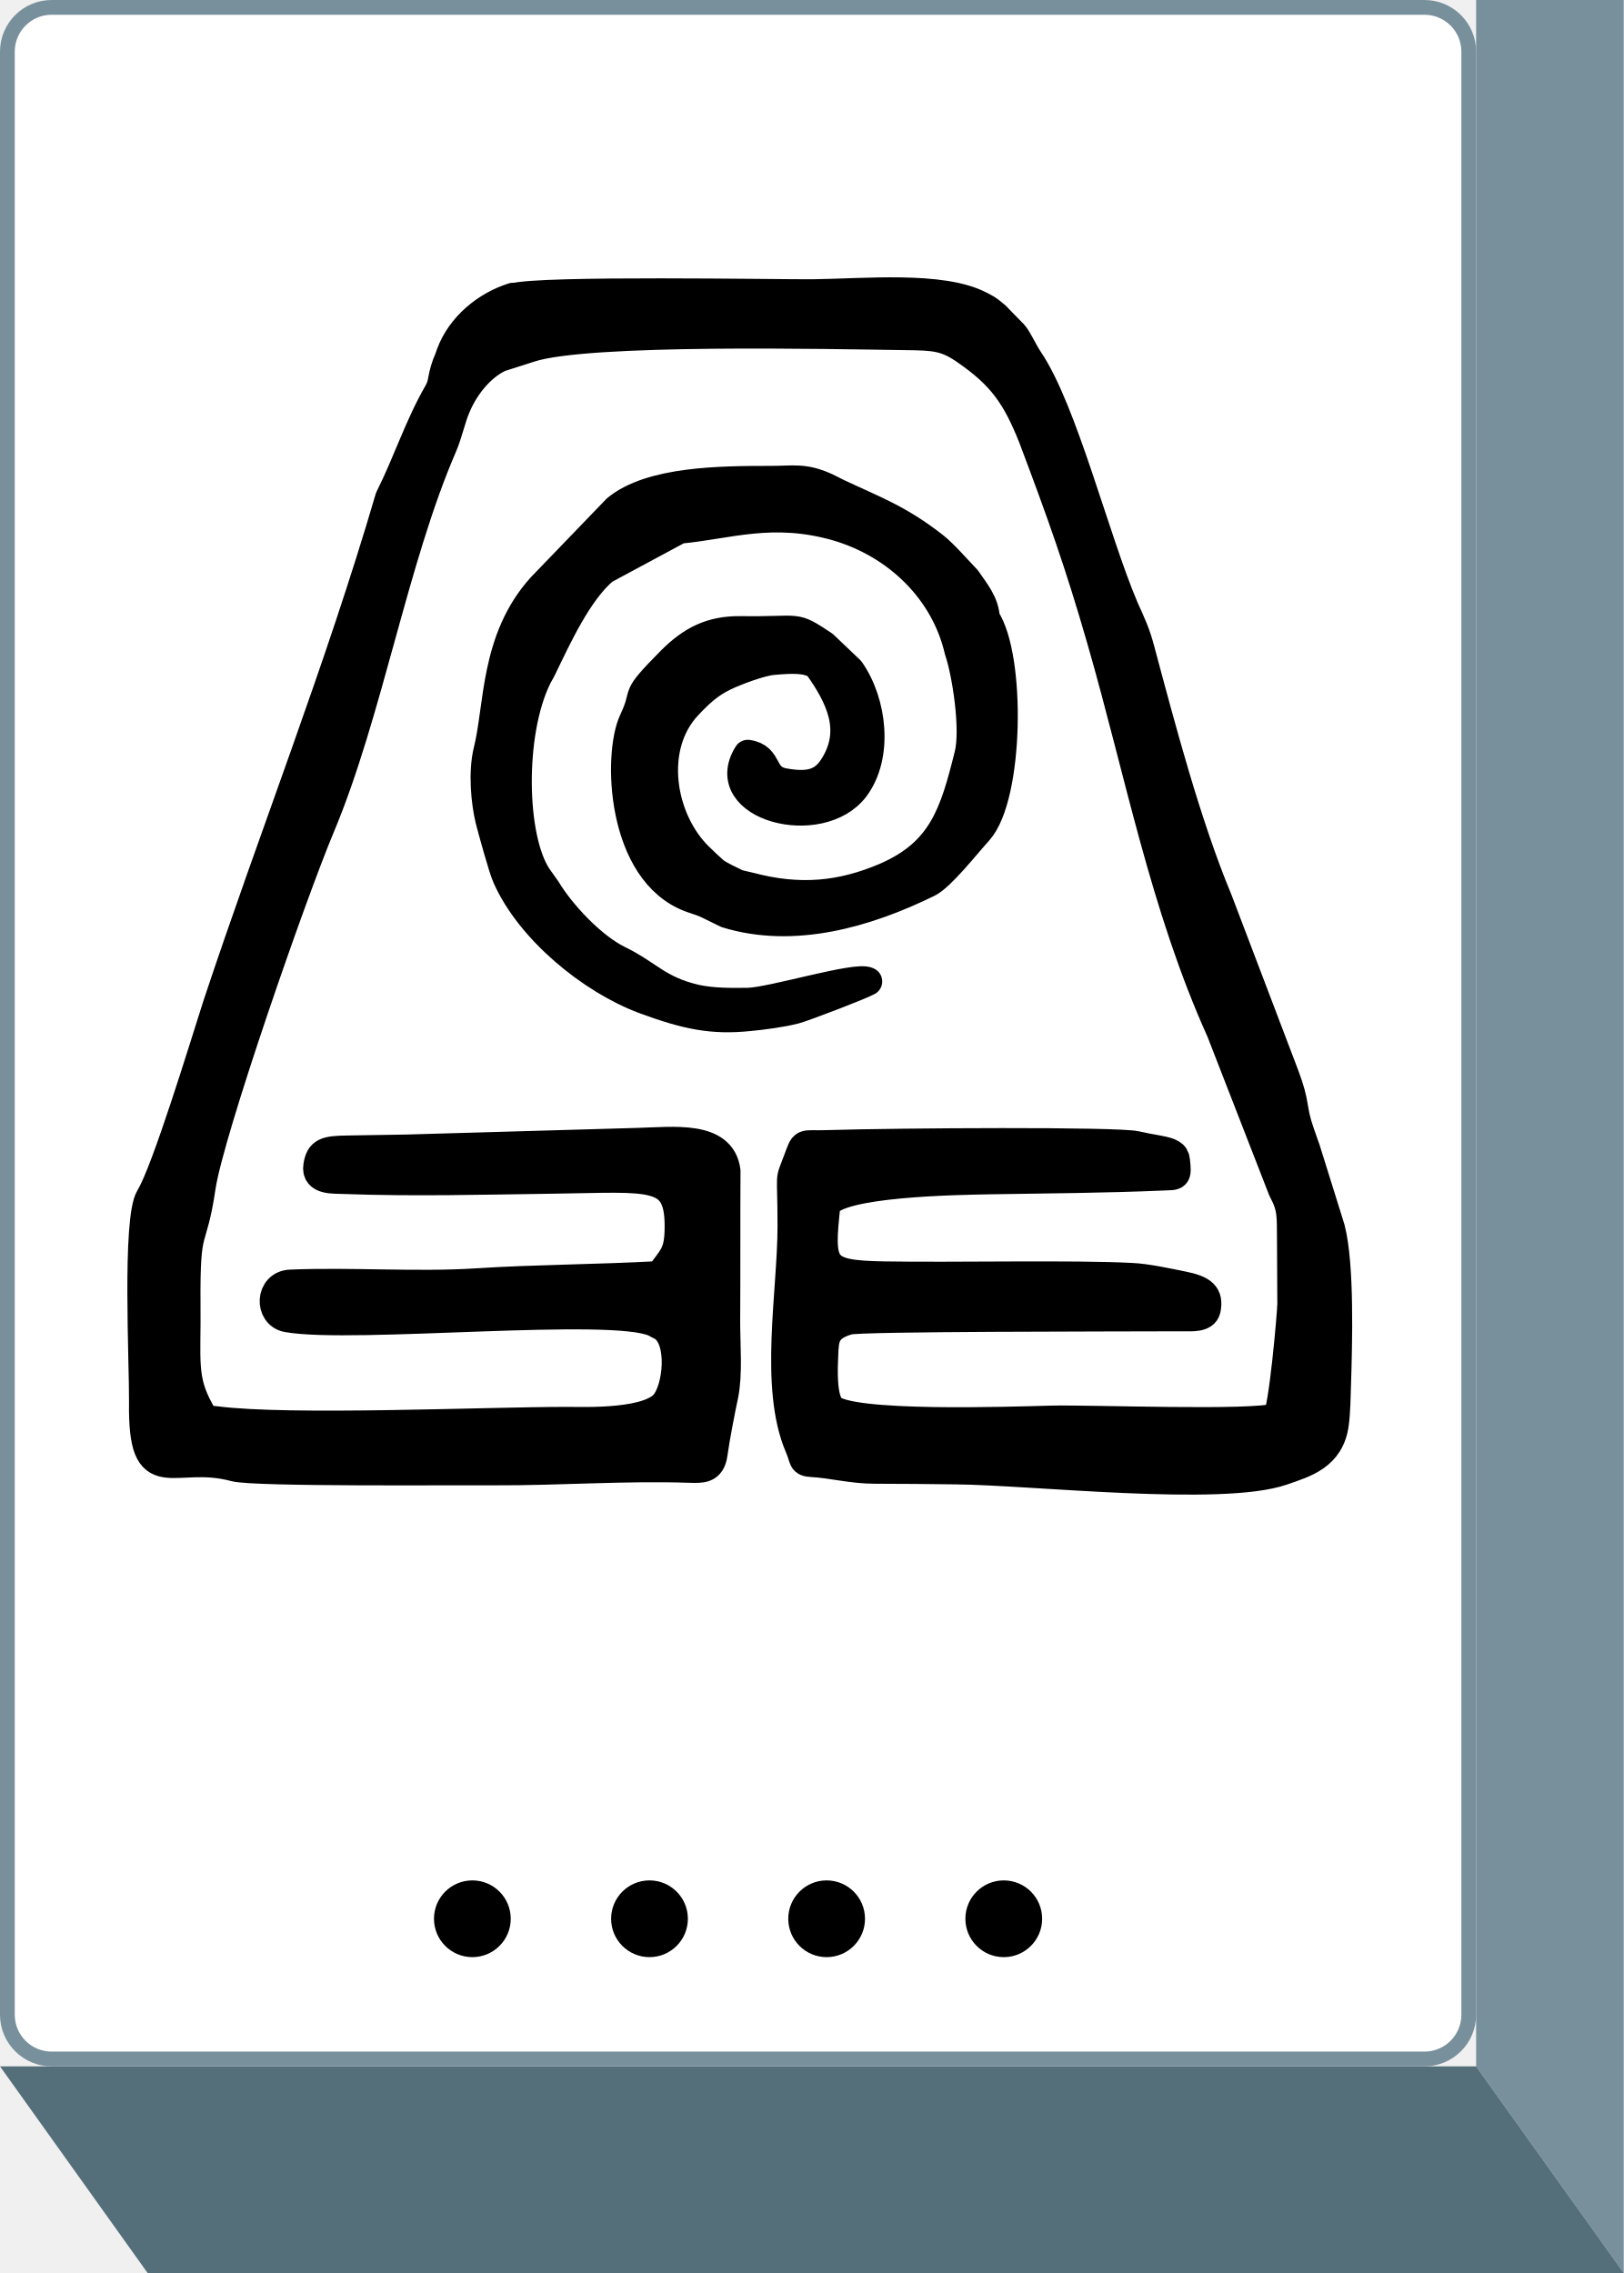
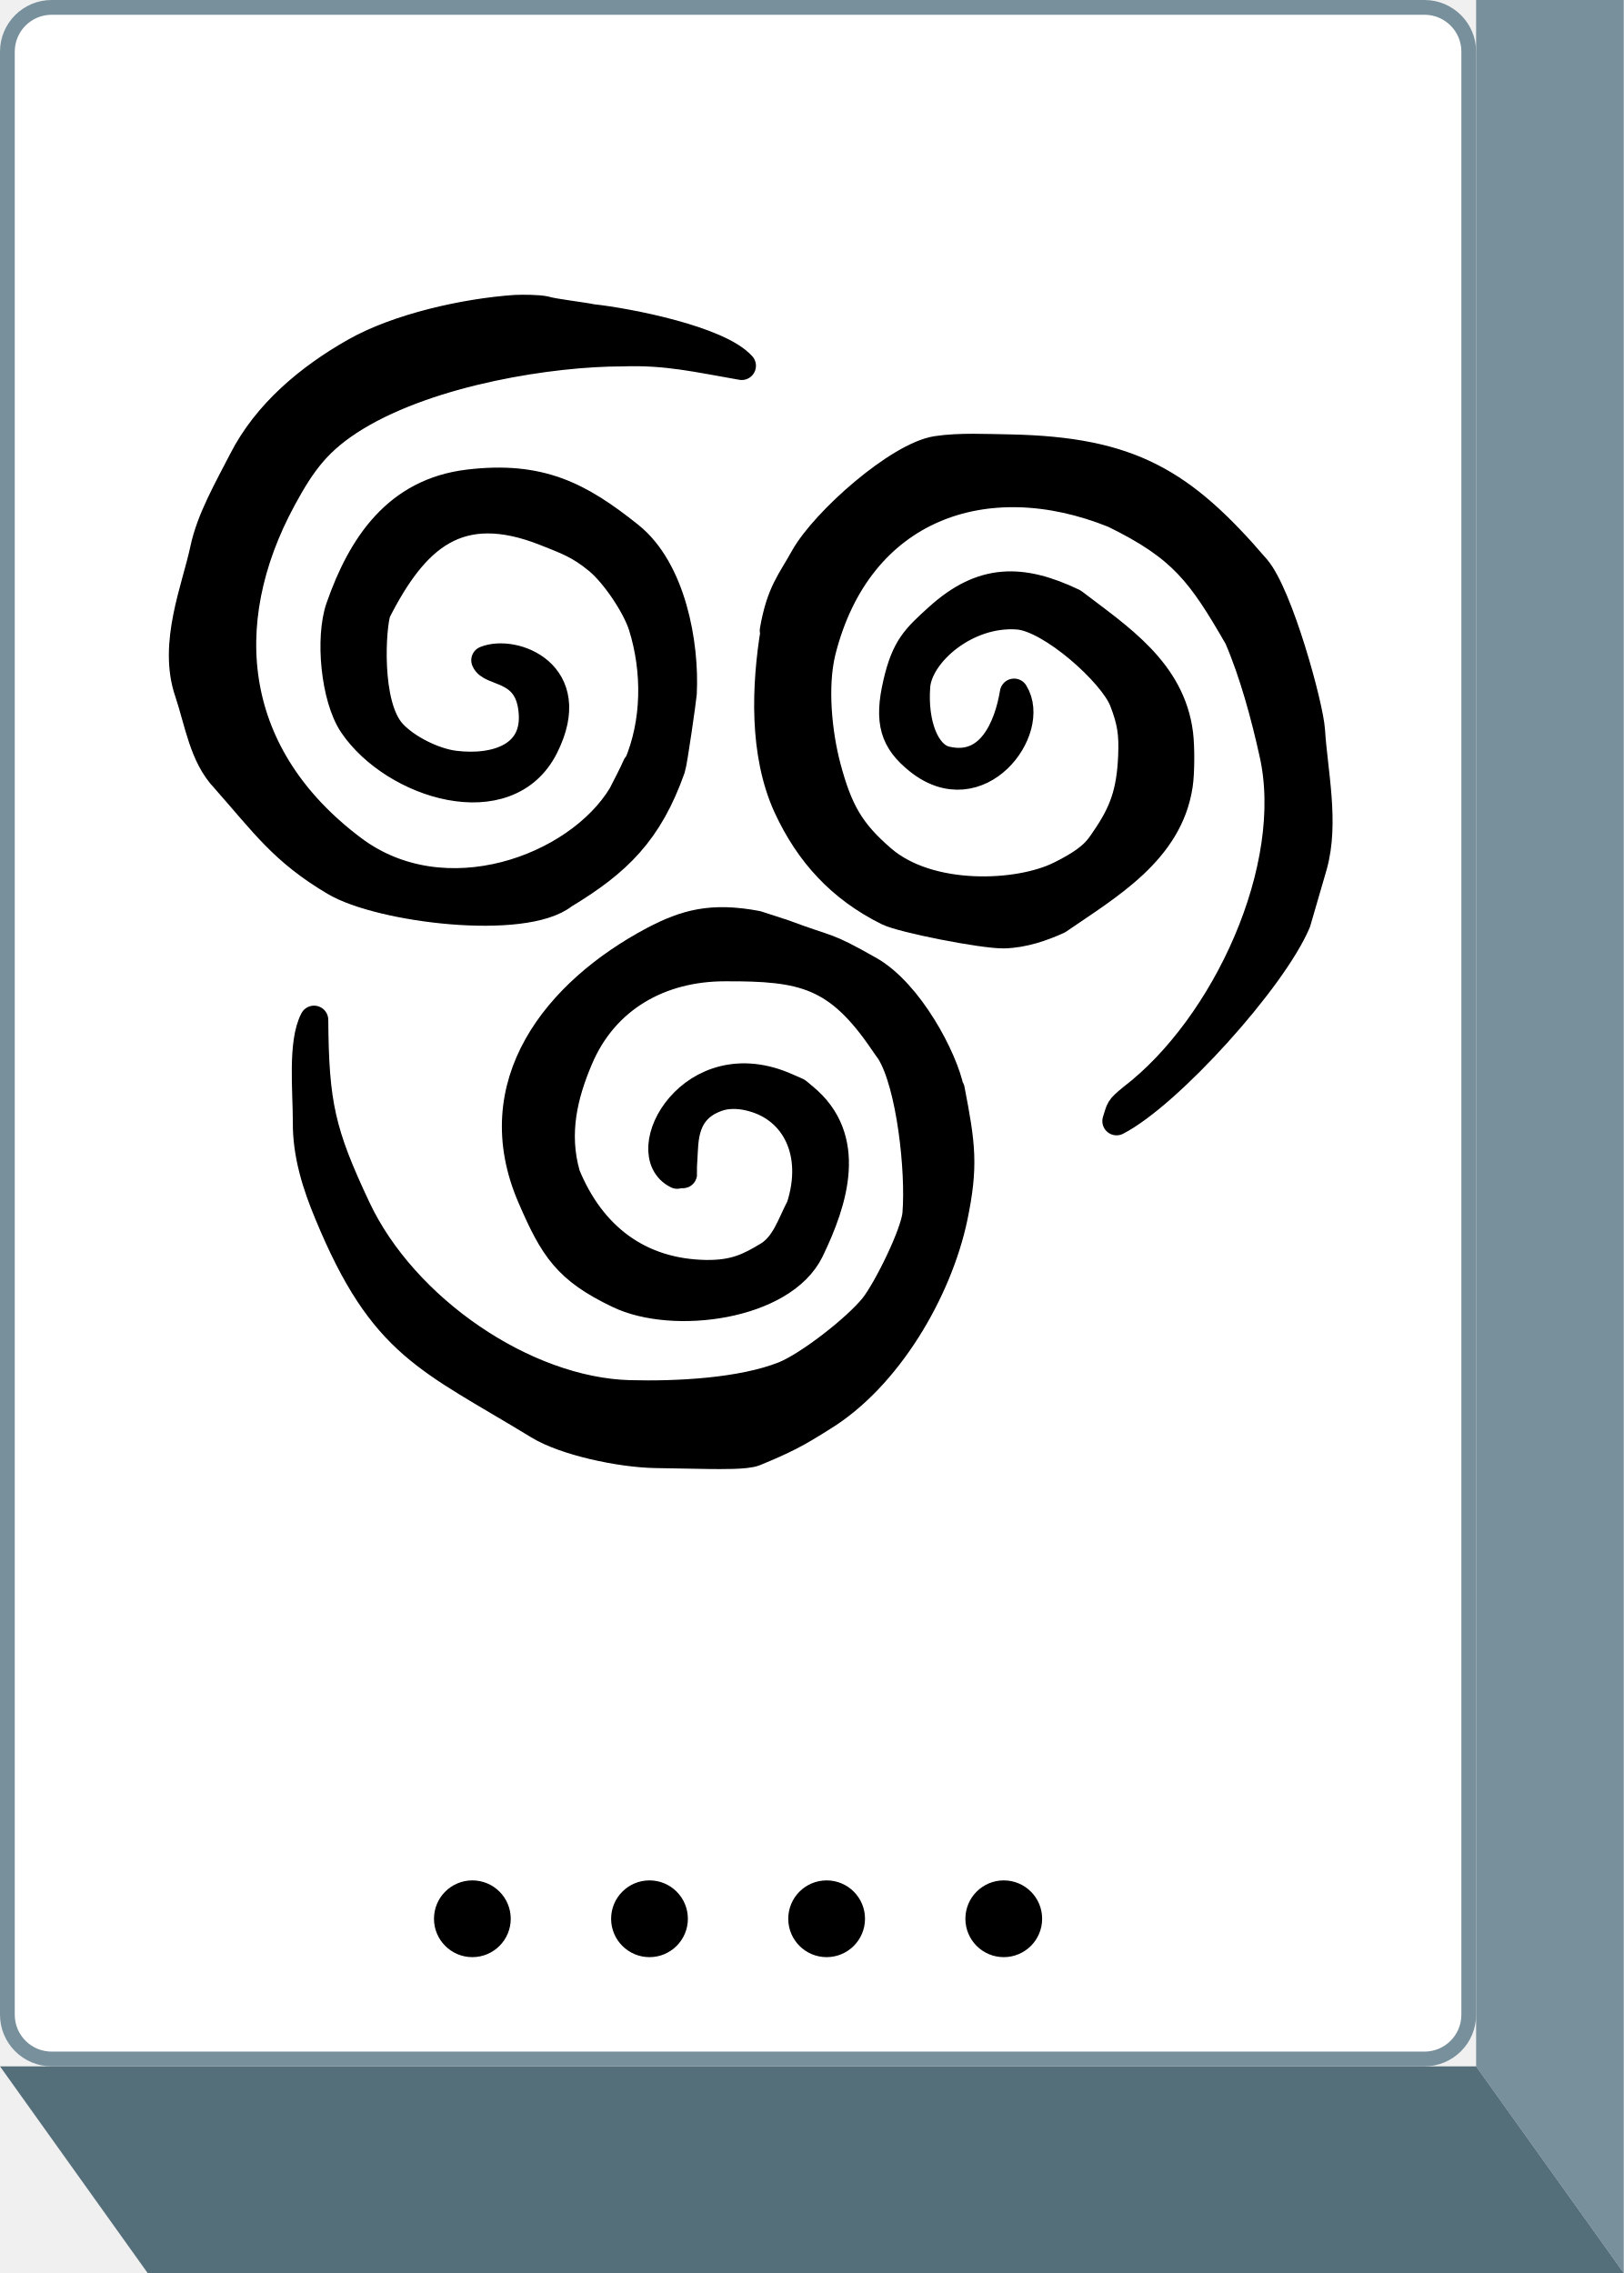
<svg xmlns="http://www.w3.org/2000/svg" width="110" height="154" viewBox="0 0 110 154">
  <path d="M100 0 L110 0 L110 154 L100 140 Z" fill="#78909c" />
  <path d="M0 140 L100 140 L110 154 L10 154 Z" fill="#546e7a" />
  <rect x="0.5" y="0.5" width="99" height="139" rx="3" fill="#ffffff" stroke="#78909c" stroke-width="1" />
  <g transform="translate(0,20)">
-     <g transform="translate(-102.0094,-351.0956) scale(0.02143)">
-       <path d="M7406 17007l-34 -17c-70,-32 -104,-22 -176,-22 -161,0 -379,2 -487,91l-238 247c-149,165 -134,377 -169,517 -17,68 -8,163 6,220 6,24 42,156 54,181 74,166 266,324 435,387 133,49 214,66 331,54 43,-4 104,-12 146,-23 30,-8 212,-78 230,-89 -33,-20 -302,63 -378,65 -55,1 -114,1 -165,-10 -121,-28 -148,-76 -246,-124 -82,-40 -180,-144 -227,-222l-29 -41c-81,-123 -86,-452 -1,-627 3,-7 14,-25 16,-30 48,-99 113,-242 196,-312l238 -128c153,-14 294,-67 497,-9 189,55 342,201 386,393 23,66 52,247 31,329 -46,185 -83,307 -262,385 -140,60 -272,73 -430,31 -12,-3 -27,-6 -38,-9 -20,-10 -58,-27 -74,-40l-24 -22 -24 -23c-120,-117 -160,-347 -35,-479 34,-36 67,-68 116,-91 35,-17 115,-47 153,-50 58,-5 109,-8 141,16 69,97 124,204 49,320 -34,53 -80,62 -154,49 -76,-13 -45,-80 -116,-90 -104,166 229,253 339,107 75,-100 57,-269 -15,-372l-84 -80c-100,-66 -66,-43 -263,-46 -94,-1 -155,32 -217,93 -132,133 -74,90 -122,192 -51,107 -41,480 182,562 23,8 41,13 60,23l53 26c212,65 441,-1 637,-97 41,-20 120,-121 160,-165 97,-109 104,-549 22,-672 -3,-50 -32,-83 -60,-124 -29,-30 -73,-81 -104,-105 -113,-88 -190,-114 -304,-168z" fill="#000000" stroke="#000000" stroke-width="90.0" stroke-linejoin="round" stroke-linecap="round" />
-       <path d="M6382 16389c-86,27 -166,93 -198,180l-6 17 -7 17c-18,52 -9,57 -27,89 -62,108 -97,221 -153,332 -160,547 -366,1065 -545,1604 -41,128 -162,526 -212,607 -43,69 -20,524 -21,648 -4,293 93,153 289,206 64,17 704,11 821,12 200,1 416,-15 616,-8 39,1 69,4 76,-46 7,-51 25,-144 34,-185 14,-68 6,-158 6,-233 1,-159 0,-319 1,-477 -15,-115 -166,-94 -281,-91l-730 21 -186 3c-69,1 -88,6 -95,51 -8,49 53,42 85,44 217,8 445,2 660,-1 315,-4 402,-27 397,162 -2,75 -21,85 -61,141 -198,11 -394,11 -579,23 -191,12 -392,-4 -588,4 -66,3 -69,97 -10,108 208,37 1029,-48 1162,15l15 8c70,29 61,179 22,240 -45,72 -258,63 -313,63 -264,0 -875,28 -1110,-2 -35,-4 -34,1 -51,-29 -58,-104 -42,-160 -44,-339 -2,-266 19,-174 48,-371 26,-174 287,-925 377,-1139 151,-360 231,-844 386,-1202 19,-44 26,-88 45,-130 26,-60 75,-122 135,-150l97 -31c182,-59 953,-41 1183,-38 97,1 131,3 196,49 109,76 156,140 209,274 89,236 146,395 217,642 119,413 198,837 377,1234l195 501c31,58 27,80 28,163l1 197c0,28 -28,346 -47,359 -77,25 -584,5 -712,8 -121,3 -648,22 -698,-39 -27,-33 -23,-123 -21,-167 2,-52 4,-87 77,-108 36,-11 830,-10 1061,-11 23,0 65,4 71,-24 9,-45 -10,-63 -76,-76 -49,-10 -115,-24 -159,-26 -185,-10 -563,-1 -788,-5 -194,-4 -201,-26 -179,-224 37,-71 415,-76 514,-78 185,-3 365,-4 551,-12 42,-2 46,4 40,-49 -2,-21 -14,-28 -59,-36 -30,-5 -42,-8 -66,-13 -60,-14 -745,-10 -978,-3 -82,3 -69,-13 -94,53 -27,73 -17,22 -17,207 0,207 -58,507 23,696 18,41 7,49 42,51 60,3 125,21 198,21 85,0 170,1 255,2 240,2 839,70 1033,3 72,-25 151,-47 165,-149 5,-35 6,-90 7,-126 4,-129 11,-376 -19,-492l-79 -253 -3 -8 -15 -43c-28,-81 -11,-83 -49,-183l-210 -552c-99,-238 -178,-538 -245,-788 -14,-54 -28,-83 -51,-134 -93,-218 -193,-625 -303,-787 -18,-27 -33,-63 -48,-80l-46 -47c-9,-9 -2,-4 -18,-17 -18,-15 -21,-16 -42,-27 -122,-63 -365,-39 -528,-37 -101,1 -867,-13 -949,13z" fill="#000000" stroke="#000000" stroke-width="90.0" stroke-linejoin="round" stroke-linecap="round" />
+     <g transform="translate(-246.9867,-205.6183) scale(0.02143)">
+       <path d="M13538 11083c-13,30 -31,63 -46,93 -141,233 -562,389 -852,171 -388,-291 -439,-710 -223,-1109 64,-118 115,-187 233,-259 241,-146 621,-204 842,-204 142,-5 239,19 378,43 -73,-81 -355,-137 -474,-150 -33,-7 -123,-17 -147,-25 -22,-5 -72,-5 -95,-4 -158,11 -370,58 -507,136 -143,81 -278,193 -354,342 -45,88 -102,186 -122,282 -26,123 -101,298 -49,450 32,95 46,203 115,275 124,140 183,228 347,325 143,85 597,141 723,41 171,-103 269,-199 340,-400 6,-16 35,-221 36,-236 8,-156 -34,-391 -168,-498 -159,-127 -283,-192 -509,-165 -225,27 -337,194 -406,392 -33,95 -16,284 41,369 129,191 488,304 605,70 116,-231 -98,-309 -186,-273 16,40 126,21 147,142 28,163 -115,205 -244,189 -66,-8 -153,-51 -198,-100 -82,-89 -65,-339 -49,-385 119,-234 257,-362 534,-252 65,26 107,40 167,90 52,43 120,144 140,208 44,141 43,305 -16,442z" fill="#000000" stroke="#000000" stroke-width="90.0" stroke-linejoin="round" stroke-linecap="round" />
+       <path d="M13975 10654c-29,176 -37,390 40,558 68,147 168,257 317,331 46,23 301,73 366,72 63,-1 126,-24 172,-45 157,-108 350,-218 381,-427 6,-40 6,-121 1,-161 -25,-199 -190,-305 -334,-415 -163,-78 -287,-79 -426,47 -72,65 -104,95 -130,207 -29,124 -9,183 67,244 190,153 375,-96 302,-213 -18,109 -75,247 -215,214 -65,-15 -104,-115 -95,-235 8,-104 159,-237 323,-224 104,8 299,182 333,270 25,65 31,103 28,175 -5,117 -29,180 -86,263 -21,31 -39,63 -142,114 -132,66 -415,78 -564,-51 -101,-87 -138,-154 -175,-293 -27,-103 -43,-251 -16,-363 115,-459 519,-600 925,-436 217,106 276,188 393,391 48,111 85,248 111,366 82,361 -151,864 -446,1090 -44,36 -37,34 -50,73 163,-84 492,-447 569,-629l52 -179c38,-136 1,-297 -7,-427 -5,-78 -101,-428 -173,-512 -234,-273 -398,-371 -777,-379 -73,-1 -160,-6 -232,5 -120,18 -354,224 -419,340 -42,76 -75,109 -96,230z" fill="#000000" stroke="#000000" stroke-width="90.0" stroke-linejoin="round" stroke-linecap="round" />
+       <path d="M14528 12107c-19,-97 -128,-306 -255,-378 -145,-82 -117,-58 -269,-115l-86 -28c-143,-27 -225,-4 -326,49 -307,163 -541,455 -386,812 70,162 112,228 275,306 172,83 518,38 604,-138 77,-159 138,-355 -19,-484 -32,-26 -10,-12 -52,-31 -301,-136 -486,207 -348,275 29,-11 13,22 19,-50 4,-56 -4,-161 117,-197 32,-9 72,-6 105,4 132,37 204,174 149,345 -29,55 -48,122 -103,155 -58,35 -104,59 -195,58 -214,-3 -364,-121 -443,-313 -39,-134 -7,-257 39,-366 81,-194 258,-292 463,-292 248,-1 357,22 504,240 7,11 16,22 19,27 65,105 94,379 83,513 -5,63 -93,241 -136,295 -57,70 -206,185 -282,216 -135,54 -341,64 -490,60 -331,-9 -714,-271 -863,-589 -112,-238 -132,-329 -134,-595 -38,73 -22,223 -22,323 -1,102 30,199 68,290 173,419 316,456 665,669 82,50 255,88 369,90 57,1 116,2 174,3 30,0 112,2 139,-9 92,-38 130,-57 215,-111 205,-126 364,-398 413,-630 34,-163 25,-230 -9,-405z" fill="#000000" stroke="#000000" stroke-width="90.0" stroke-linejoin="round" stroke-linecap="round" />
    </g>
    <circle cx="32" cy="110" r="2.6" fill="#000000" />
    <circle cx="44" cy="110" r="2.6" fill="#000000" />
    <circle cx="56" cy="110" r="2.6" fill="#000000" />
    <circle cx="68" cy="110" r="2.6" fill="#000000" />
  </g>
</svg>
